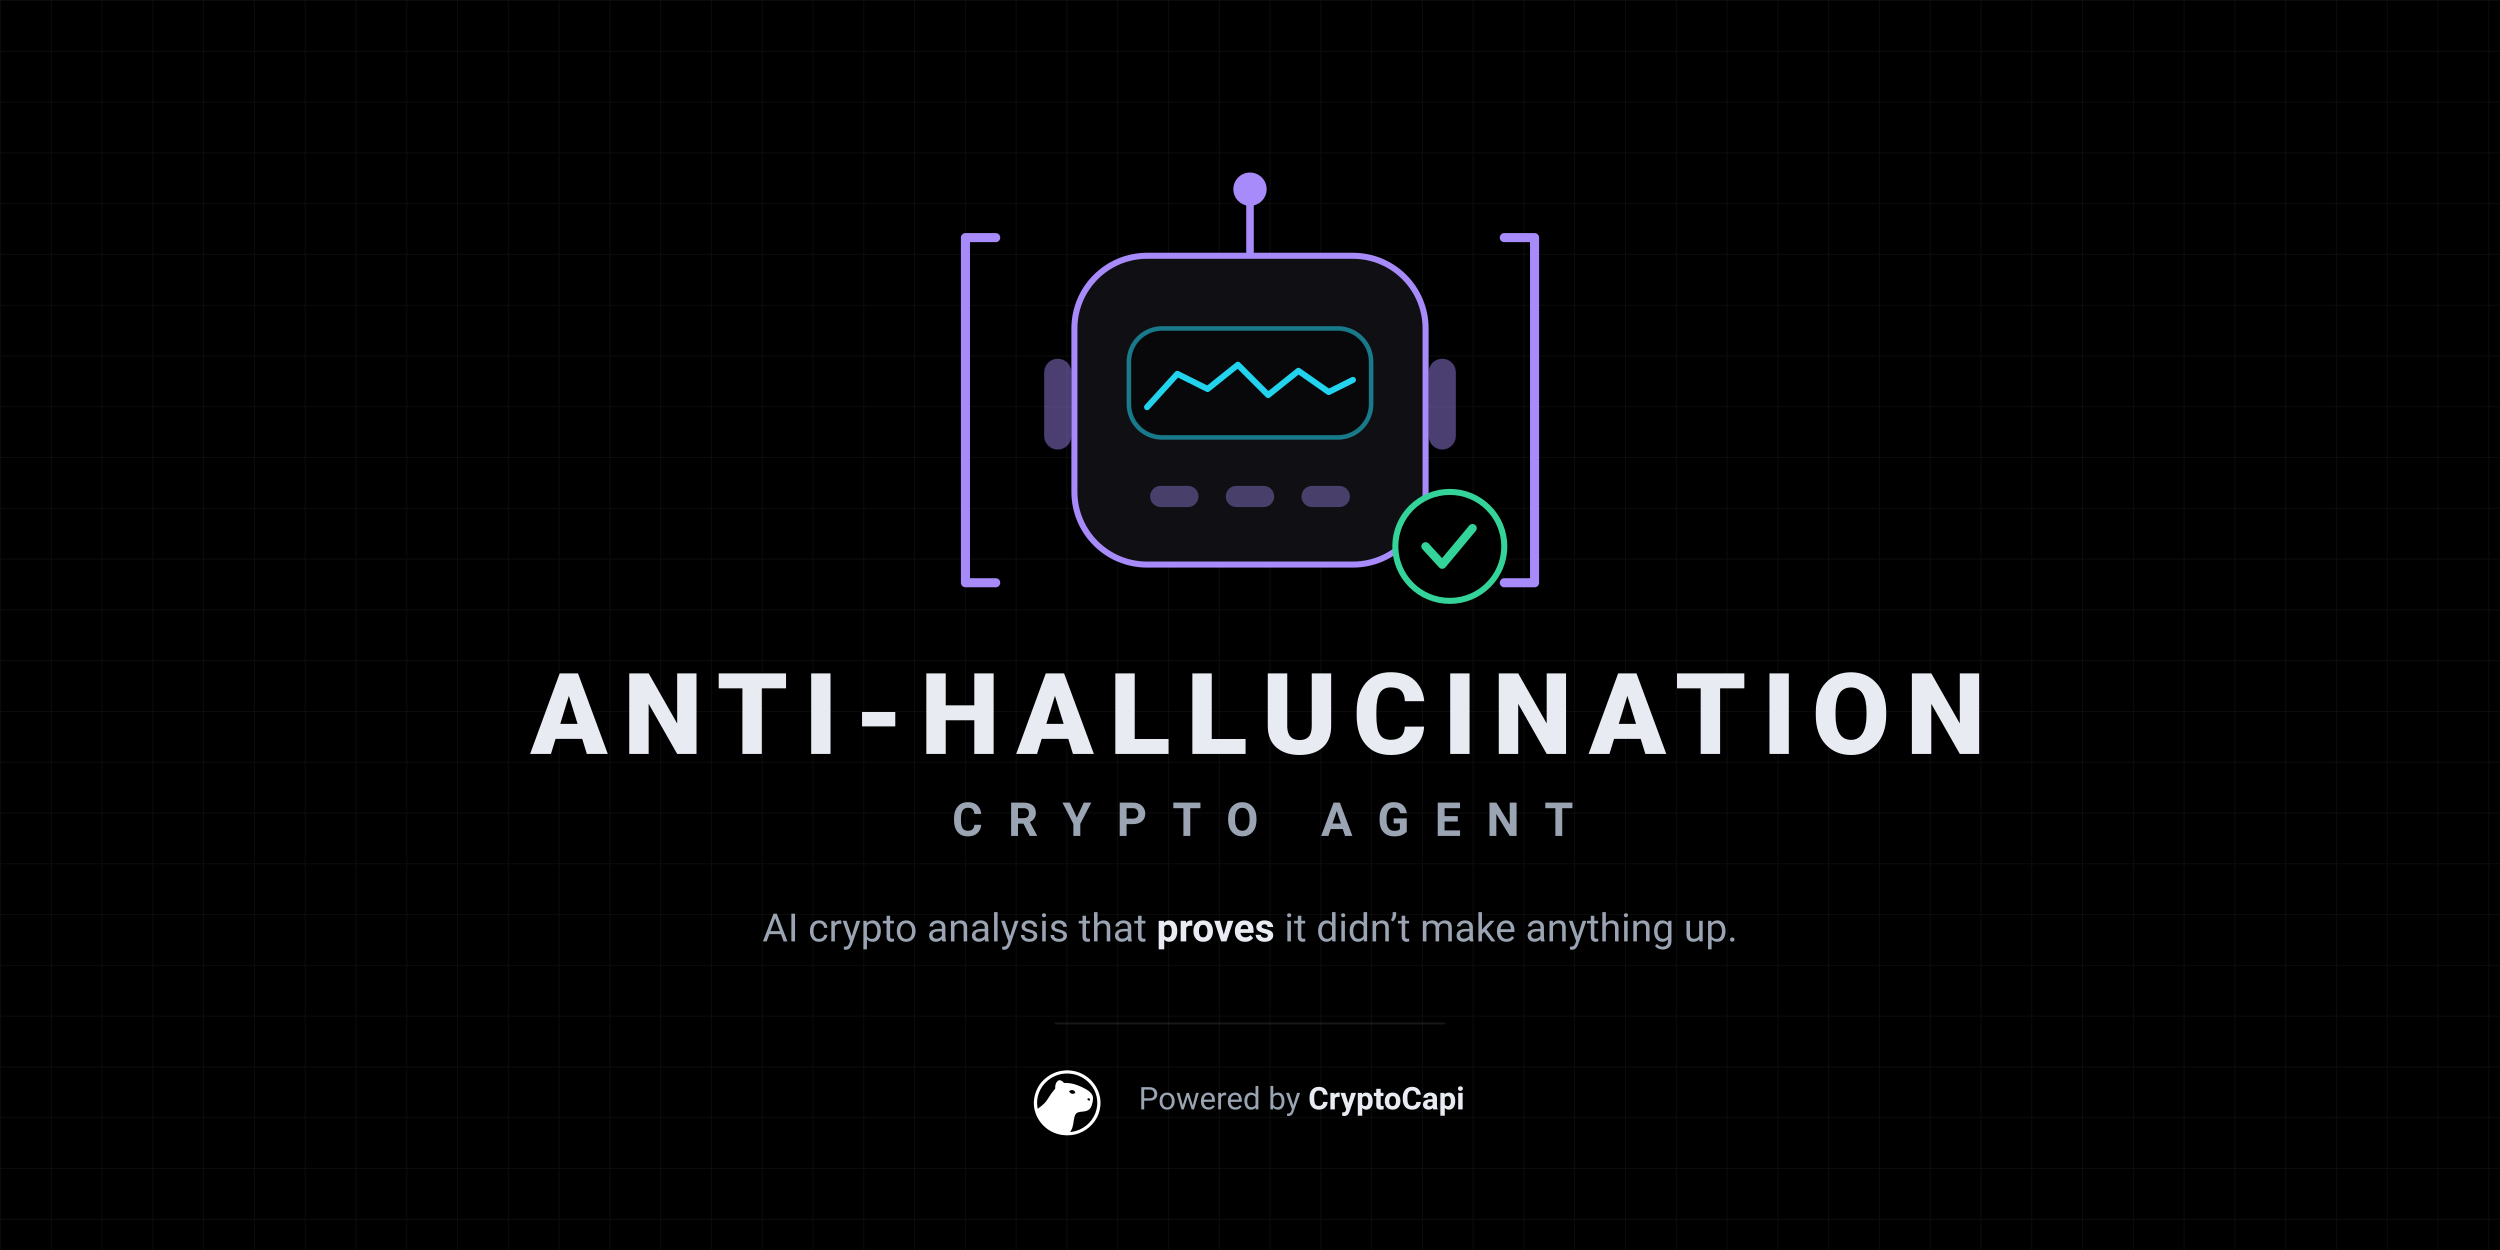
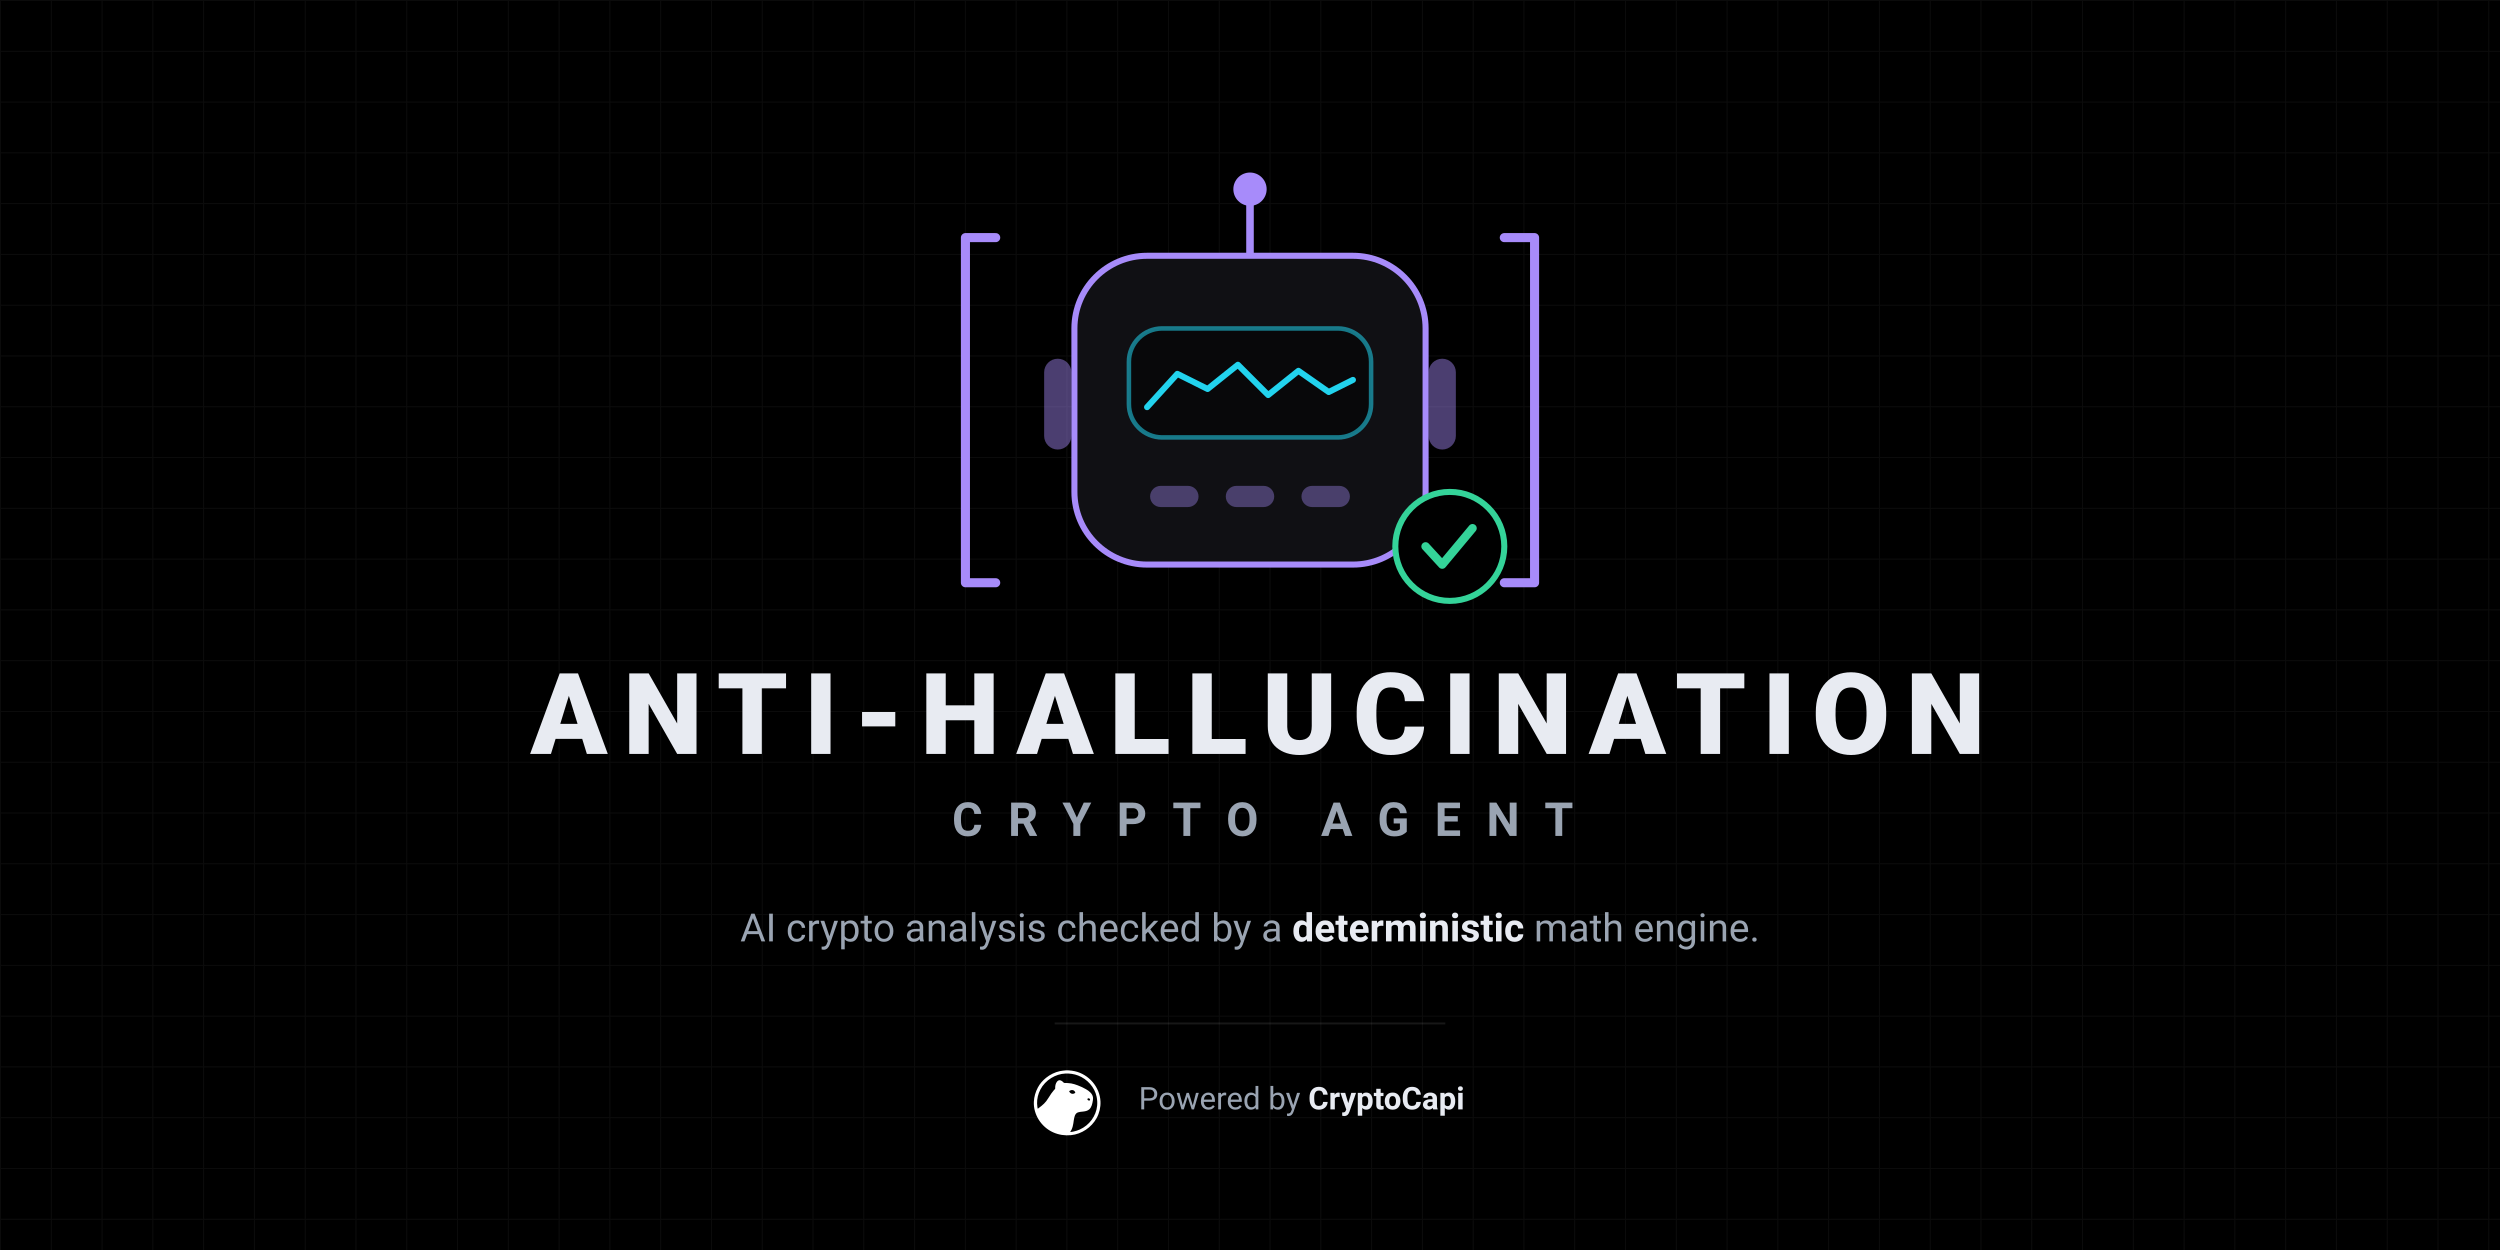
<svg xmlns="http://www.w3.org/2000/svg" viewBox="0 0 1280 640" width="1280" height="640" font-family="system-ui, -apple-system, 'Segoe UI', Roboto, Helvetica, Arial, sans-serif" role="img" aria-labelledby="ttl dsc">
  <defs>
    <pattern id="mesh" width="26" height="26" patternUnits="userSpaceOnUse">
      <path d="M26 0 L0 0 L0 26" fill="none" stroke="#ffffff" stroke-opacity="0.045" stroke-width="1" />
    </pattern>
  </defs>
  <rect x="0" y="0" width="1280" height="640" fill="#000000" />
  <rect x="0" y="0" width="1280" height="640" fill="url(#mesh)" />
  <g transform="translate(-352 16.2625) scale(1.55)">
    <g stroke="#a78bfa" stroke-width="3" fill="none" stroke-linecap="round" stroke-linejoin="round">
      <path d="M556 68 L546 68 L546 182 L556 182" />
      <path d="M724 68 L734 68 L734 182 L724 182" />
    </g>
    <line x1="640" y1="57" x2="640" y2="74" stroke="#a78bfa" stroke-width="2.5" stroke-linecap="round" />
    <circle cx="640" cy="52" r="5.5" fill="#a78bfa" />
    <rect x="572" y="108" width="9" height="30" rx="4.5" fill="#a78bfa" fill-opacity="0.45" />
    <rect x="699" y="108" width="9" height="30" rx="4.5" fill="#a78bfa" fill-opacity="0.45" />
    <rect x="582" y="74" width="116" height="102" rx="24" fill="#101014" stroke="#a78bfa" stroke-width="2" />
    <rect x="600" y="98" width="80" height="36" rx="11" fill="#08080a" stroke="#22d3ee" stroke-opacity="0.55" stroke-width="1.5" />
    <polyline points="606,124 616,113 626,118 636,110 646,120 656,112 666,119 674,115" fill="none" stroke="#22d3ee" stroke-width="2" stroke-linecap="round" stroke-linejoin="round" />
    <g fill="#a78bfa" fill-opacity="0.38">
      <rect x="607" y="150" width="16" height="7" rx="3.5" />
      <rect x="632" y="150" width="16" height="7" rx="3.5" />
      <rect x="657" y="150" width="16" height="7" rx="3.5" />
    </g>
    <circle cx="706" cy="170" r="18" fill="#000000" stroke="#34d399" stroke-width="2" />
    <path d="M698 170 l5.5 6 l10 -12" fill="none" stroke="#34d399" stroke-width="2.8" stroke-linecap="round" stroke-linejoin="round" />
  </g>
  <text x="644" y="386" text-anchor="middle" font-size="58" font-weight="800" letter-spacing="8" fill="#e8ebf2">ANTI-HALLUCINATION</text>
  <text x="646.5" y="428" text-anchor="middle" font-size="24" font-weight="600" letter-spacing="13" fill="#9aa4b2">CRYPTO AGENT</text>
-   <text x="640" y="482" text-anchor="middle" font-size="20" fill="#9aa4b2">AI crypto analysis that <tspan fill="#e8ebf2" font-weight="600">proves</tspan> it didn’t make anything up.</text>
+   <text x="640" y="482" text-anchor="middle" font-size="20" fill="#9aa4b2">AI crypto analysis checked by a <tspan fill="#e8ebf2" font-weight="600">deterministic</tspan> math engine.</text>
  <line x1="540" y1="524" x2="740" y2="524" stroke="#ffffff" stroke-opacity="0.09" stroke-width="1" />
  <g transform="translate(504.746 528.048) scale(0.0730159)">
    <path fill="#ffffff" d="m 560.776,273.592 c 6.711,-0.774 14.194,-0.275 20.914,0.175 14.171,0.949 27.939,2.608 41.828,5.724 100.371,22.516 175.986,112.197 180.478,212.47 1.796,40.089 -7.687,81.431 -27.294,116.786 -35.833,64.616 -104.116,111.882 -179.541,119.259 -43.192,4.224 -85.857,-2.137 -125.483,-19.924 -82.923,-37.221 -138.933,-124.424 -134.926,-213.881 1.604,-35.806 11.494,-69.039 28.277,-100.823 13.716,-25.974 34.342,-49.204 57.372,-67.656 28.171,-22.572 61.486,-39.076 97.12,-46.77 13.732,-2.965 27.39,-3.761 41.255,-5.36 M 363.67,542.372 c 2.945,-0.683 5.615,-3.559 8.022,-5.279 6.483,-4.631 12.744,-9.556 18.908,-14.583 12.19,-9.943 23.537,-20.629 33.097,-33.07 12.888,-16.773 22.83,-35.593 34.9,-52.932 5.669,-8.144 11.912,-15.957 18.355,-23.525 2.783,-3.268 7.381,-6.935 9.277,-10.722 0.588,-1.175 0.058,-3.371 0.058,-4.681 0,-3.752 -0.035,-7.469 0.335,-11.203 1.486,-15.005 7.786,-34.911 22.871,-41.92 11.516,-5.351 22.422,2.459 30.941,9.595 2.517,2.108 5.977,7.527 9.454,7.674 16.454,0.696 32.391,0.609 48.703,3.485 15.53,2.738 30.555,7.735 45.266,13.205 20.574,7.651 40.413,16.764 59.304,27.845 21.258,12.47 43.83,30.05 48.005,55.452 1.231,7.489 0.613,14.954 -0.569,22.405 -3.424,21.582 -8.256,48.445 -25.949,63.493 -5.434,4.621 -12.108,7.919 -18.908,10.162 -14.245,4.699 -29.372,4.961 -44.12,6.966 -10.338,1.406 -21.38,4.083 -28.567,12.079 -7.057,7.852 -10.555,17.985 -12.874,28.006 -3.077,13.293 -4.39,26.877 -6.524,40.329 -2.405,15.161 -5.996,30.249 -12.572,44.25 -2.727,5.807 -6.77,10.86 -9.652,16.524 8.396,0 17.067,-1.911 25.211,-3.739 14.531,-3.26 28.547,-7.746 42.114,-13.819 67.115,-30.041 114.589,-94.558 121.71,-166.444 2.076,-20.959 0.707,-42.089 -3.518,-62.734 C 763.185,391.94 711.491,334.298 646.436,309.587 618.088,298.819 588.445,294.798 558.196,295.907 c -34.732,1.273 -69.822,13.117 -99.125,31.083 -32.54,19.951 -59.937,48.726 -77.137,82.352 -15.321,29.955 -23.399,63.074 -22.558,96.622 0.201,8.017 0.881,16.138 2.079,24.085 0.616,4.085 1.872,8.224 2.214,12.323 M 601.171,411.703 c -4.7,0.658 -9.001,2.476 -12.892,5.106 -1.255,0.848 -3.39,2.162 -3.734,3.736 -0.444,2.034 2.969,5.752 4.127,7.282 5.703,7.538 14.318,11.458 23.959,9.999 4.135,-0.626 8.115,-2.2 11.46,-4.649 1.141,-0.835 2.88,-1.897 3.143,-3.39 0.358,-2.032 -1.839,-5.291 -2.817,-7.001 -4.594,-8.031 -13.933,-12.386 -23.245,-11.083 m 117.748,57.697 c -5.717,0.813 -8.562,6.235 -5.141,11.078 2.601,3.684 7.795,5.738 12.303,4.949 4.435,-0.776 5.665,-5.806 4.26,-9.43 -1.541,-3.975 -7.088,-7.214 -11.422,-6.597 z" />
  </g>
  <text x="583" y="568" font-size="16" fill="#9aa4b2">Powered by <tspan fill="#e8ebf2" font-weight="600">CryptoCapi</tspan>
  </text>
</svg>
